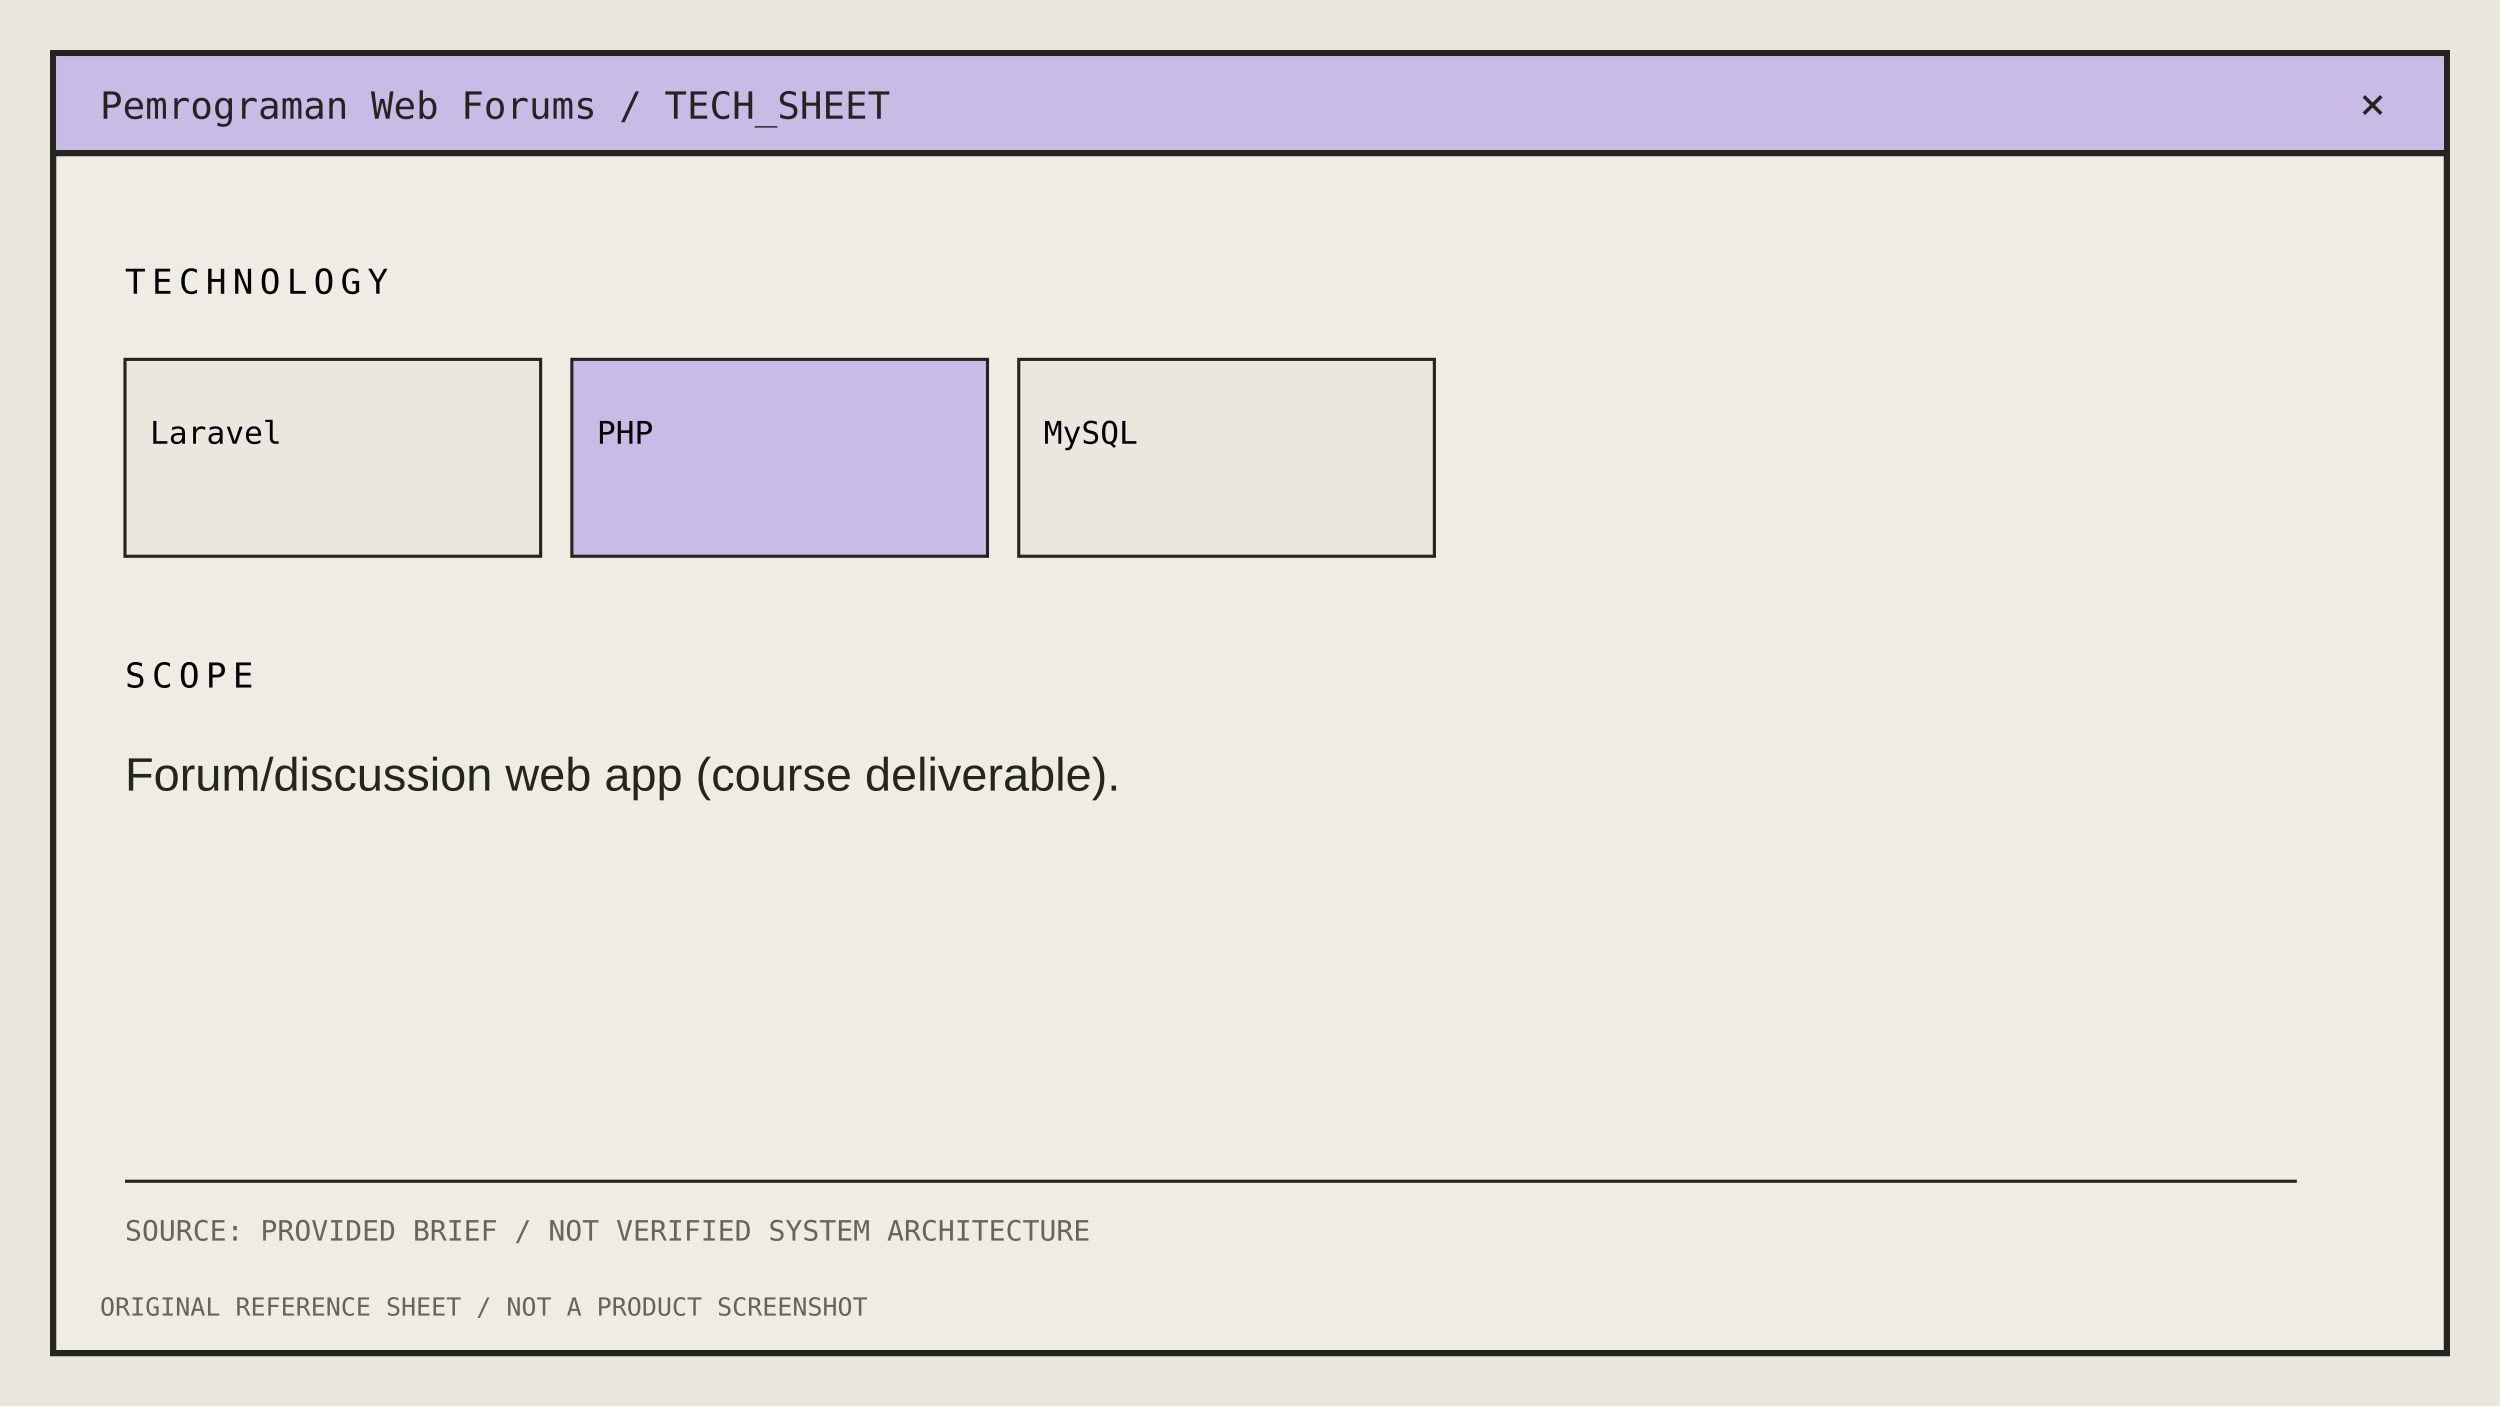
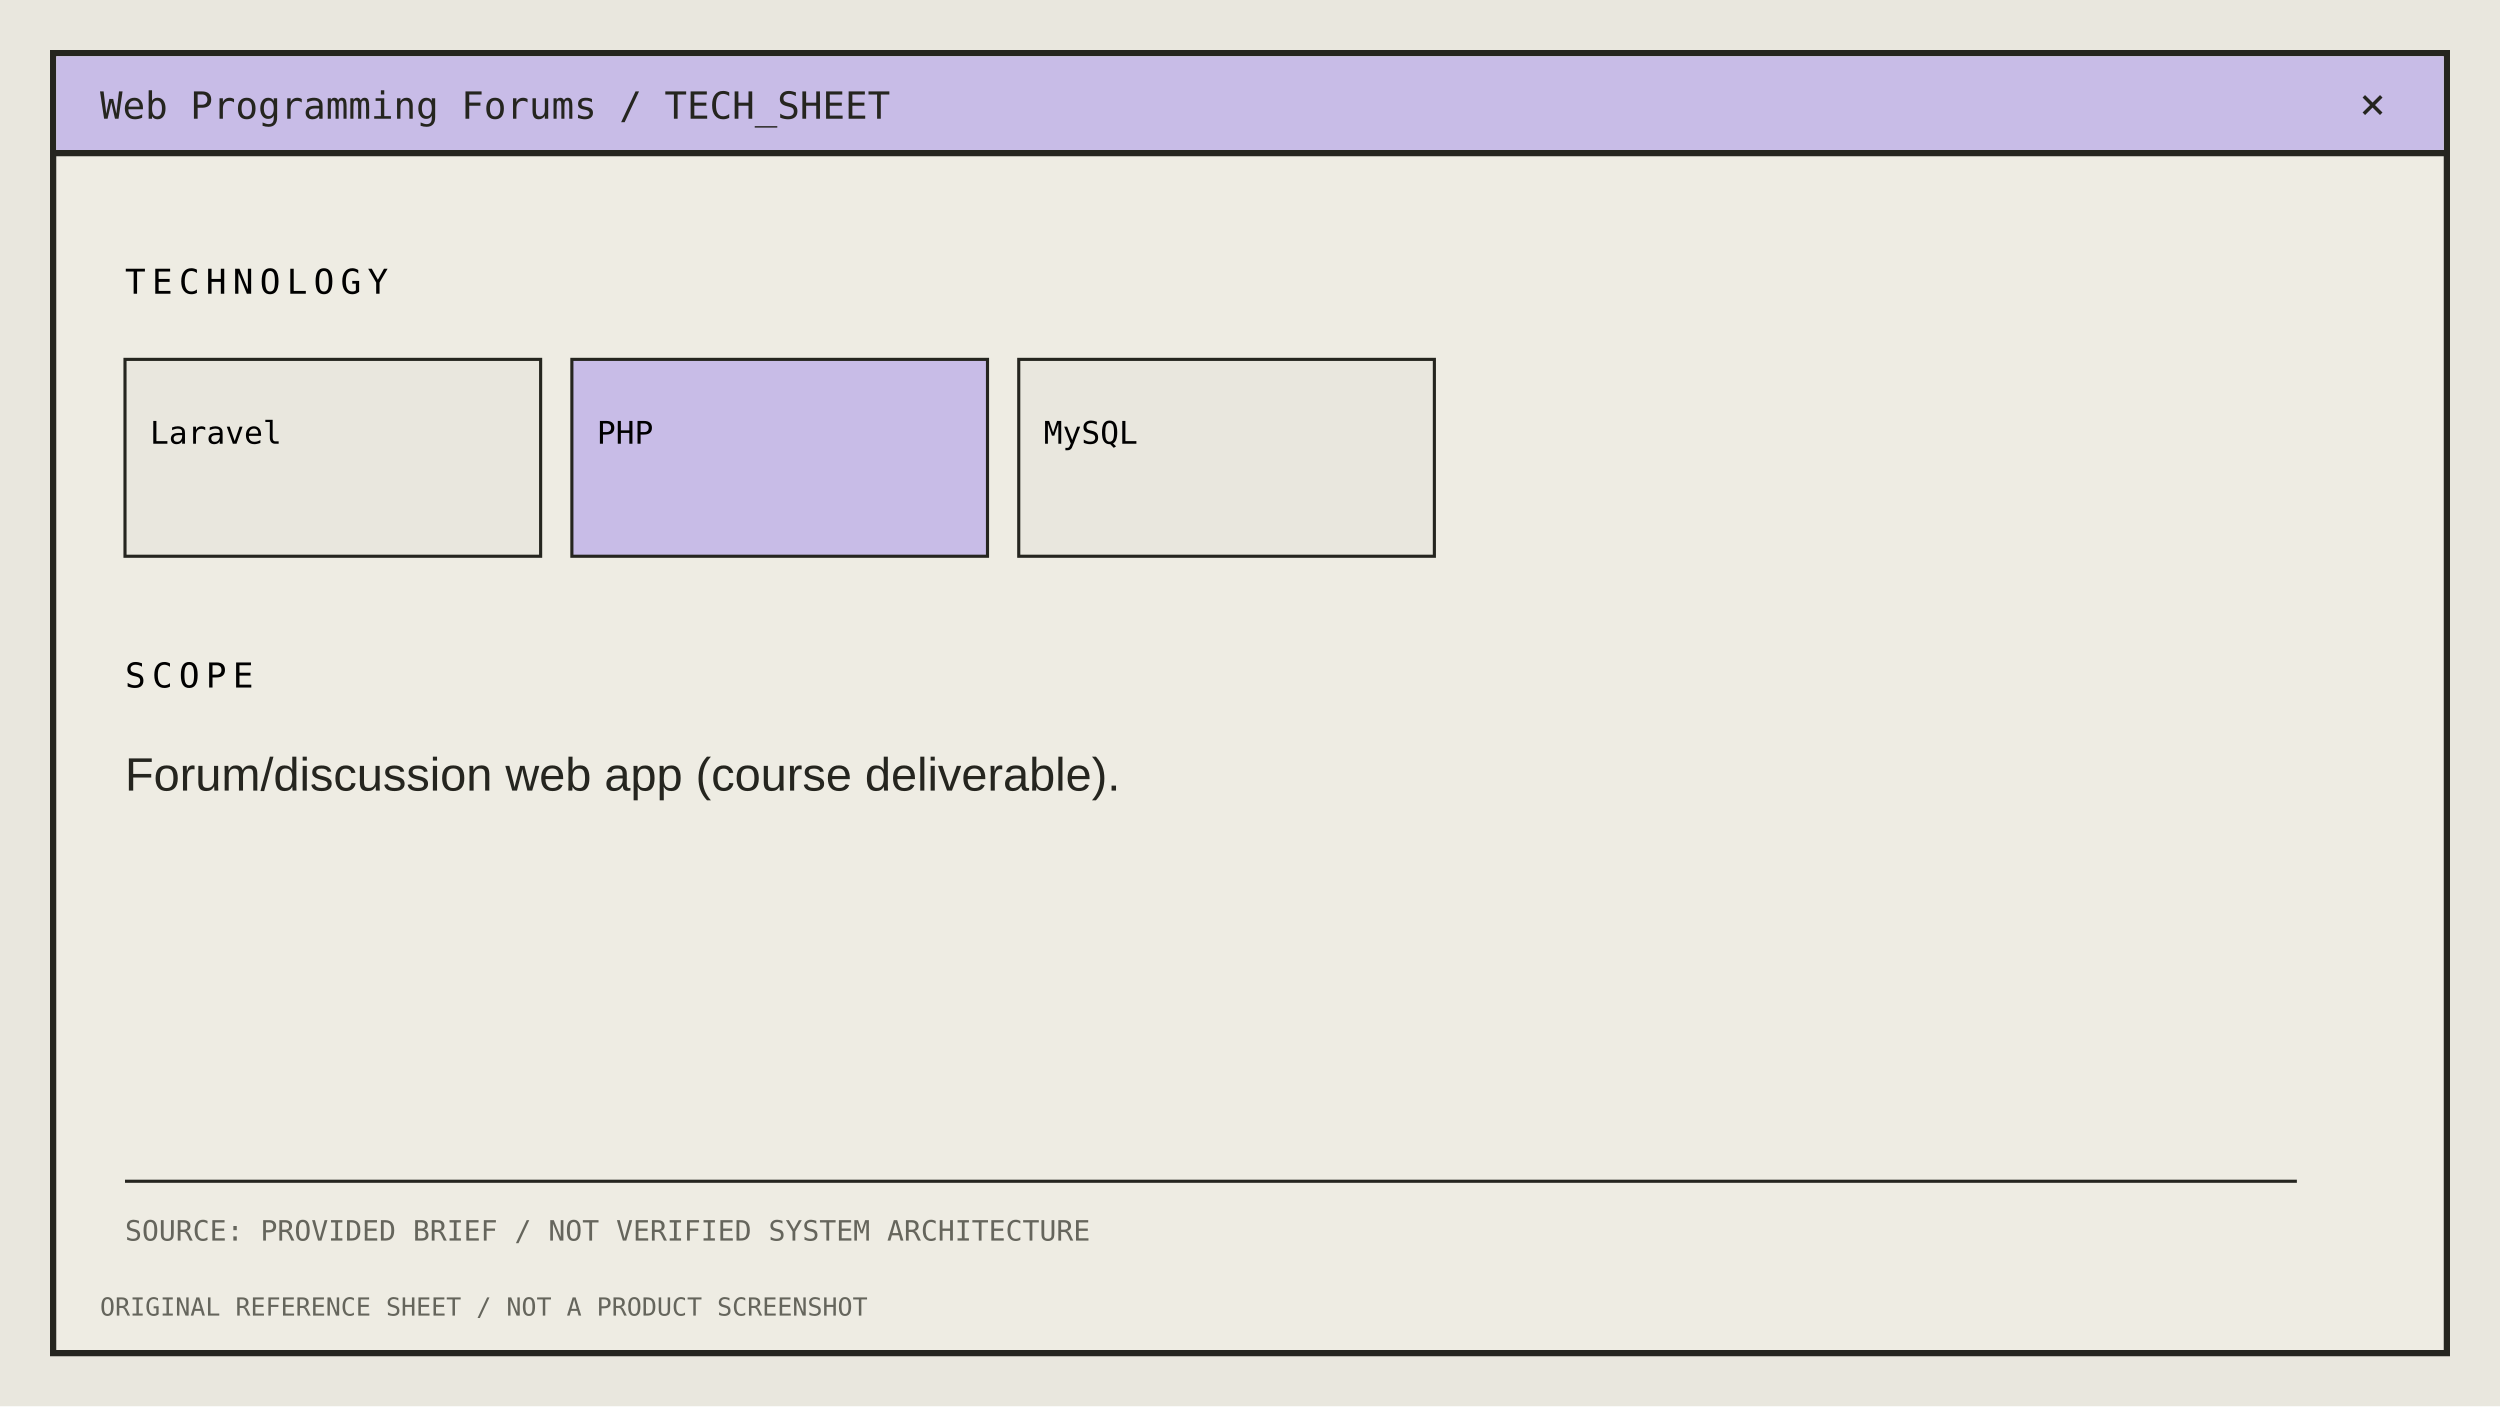
<svg xmlns="http://www.w3.org/2000/svg" width="800" height="450" viewBox="0 0 800 450">
  <rect width="800" height="450" fill="#e9e7de" />
  <rect x="17" y="17" width="766" height="416" fill="#eeece3" stroke="#25251f" stroke-width="2" />
  <path d="M17 49h766" stroke="#25251f" stroke-width="2" />
  <rect x="18" y="18" width="764" height="30" fill="#c8bce7" />
-   <text x="32" y="38" font-family="monospace" font-size="12" fill="#25251f">Pemrograman Web Forums / TECH_SHEET</text>
+   <text x="32" y="38" font-family="monospace" font-size="12" fill="#25251f">Web Programming Forums / TECH_SHEET</text>
  <text x="755" y="38" font-family="monospace" font-size="14" fill="#25251f">×</text>
  <text x="40" y="94" font-family="monospace" font-size="11" letter-spacing="2">TECHNOLOGY</text>
  <rect x="40" y="115" width="133" height="63" fill="#e9e7de" stroke="#25251f" />
  <text x="48" y="142" font-family="monospace" font-size="10">Laravel</text>
  <rect x="183" y="115" width="133" height="63" fill="#c8bce7" stroke="#25251f" />
  <text x="191" y="142" font-family="monospace" font-size="10">PHP</text>
  <rect x="326" y="115" width="133" height="63" fill="#e9e7de" stroke="#25251f" />
  <text x="334" y="142" font-family="monospace" font-size="10">MySQL</text>
  <text x="40" y="220" font-family="monospace" font-size="11" letter-spacing="2">SCOPE</text>
  <text x="40" y="253" font-family="Arial,sans-serif" font-size="15" fill="#25251f">Forum/discussion web app (course deliverable).</text>
  <path d="M40 378h695" stroke="#25251f" />
  <text x="40" y="397" font-family="monospace" font-size="9" fill="#65655c">SOURCE: PROVIDED BRIEF / NOT VERIFIED SYSTEM ARCHITECTURE</text>
  <text x="32" y="421" font-family="monospace" font-size="8" fill="#65655c">ORIGINAL REFERENCE SHEET / NOT A PRODUCT SCREENSHOT</text>
</svg>
